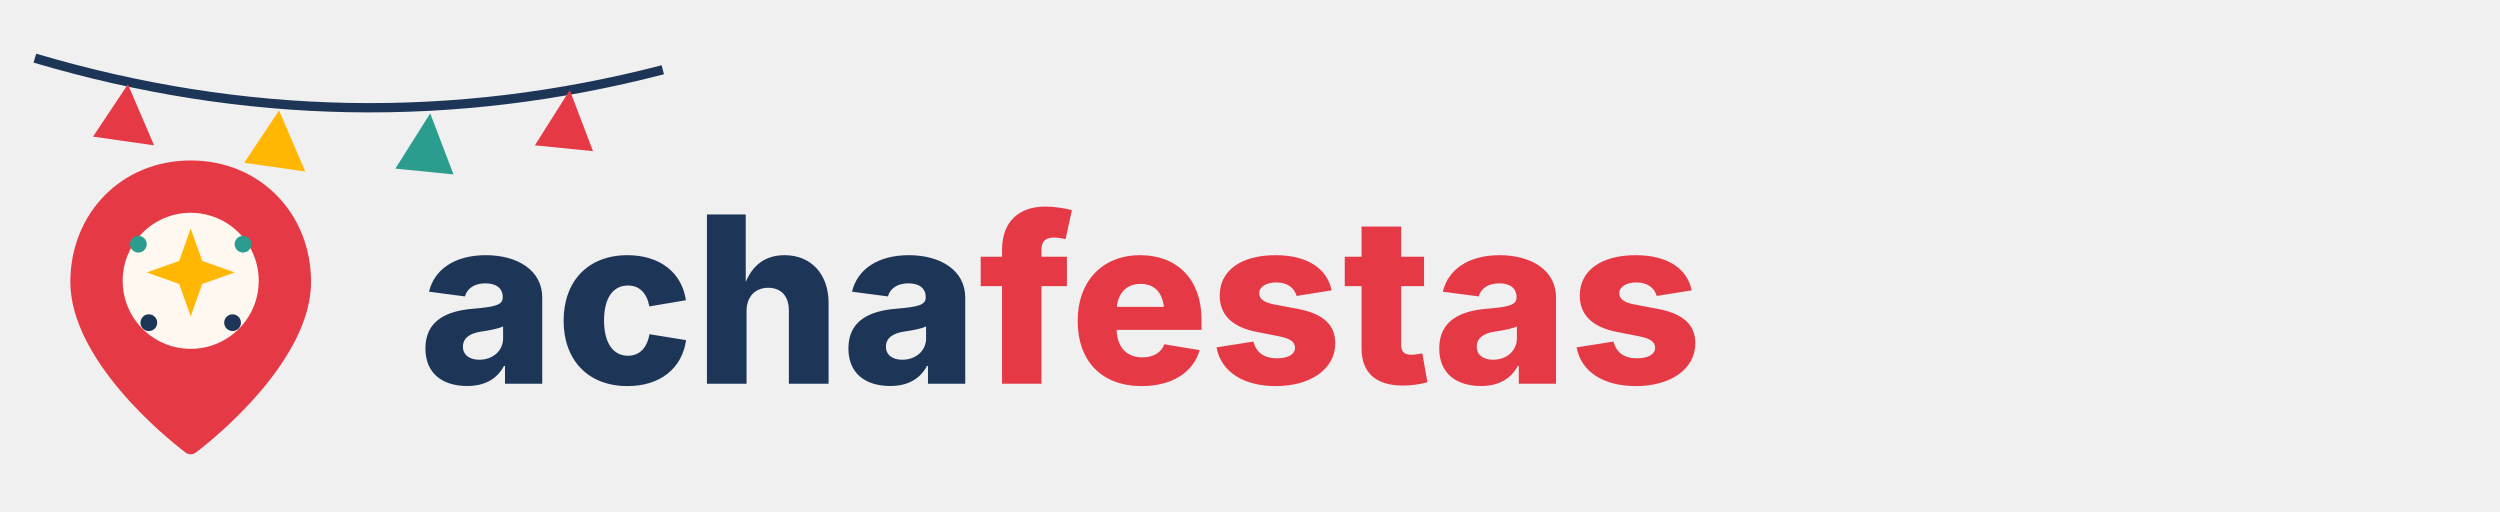
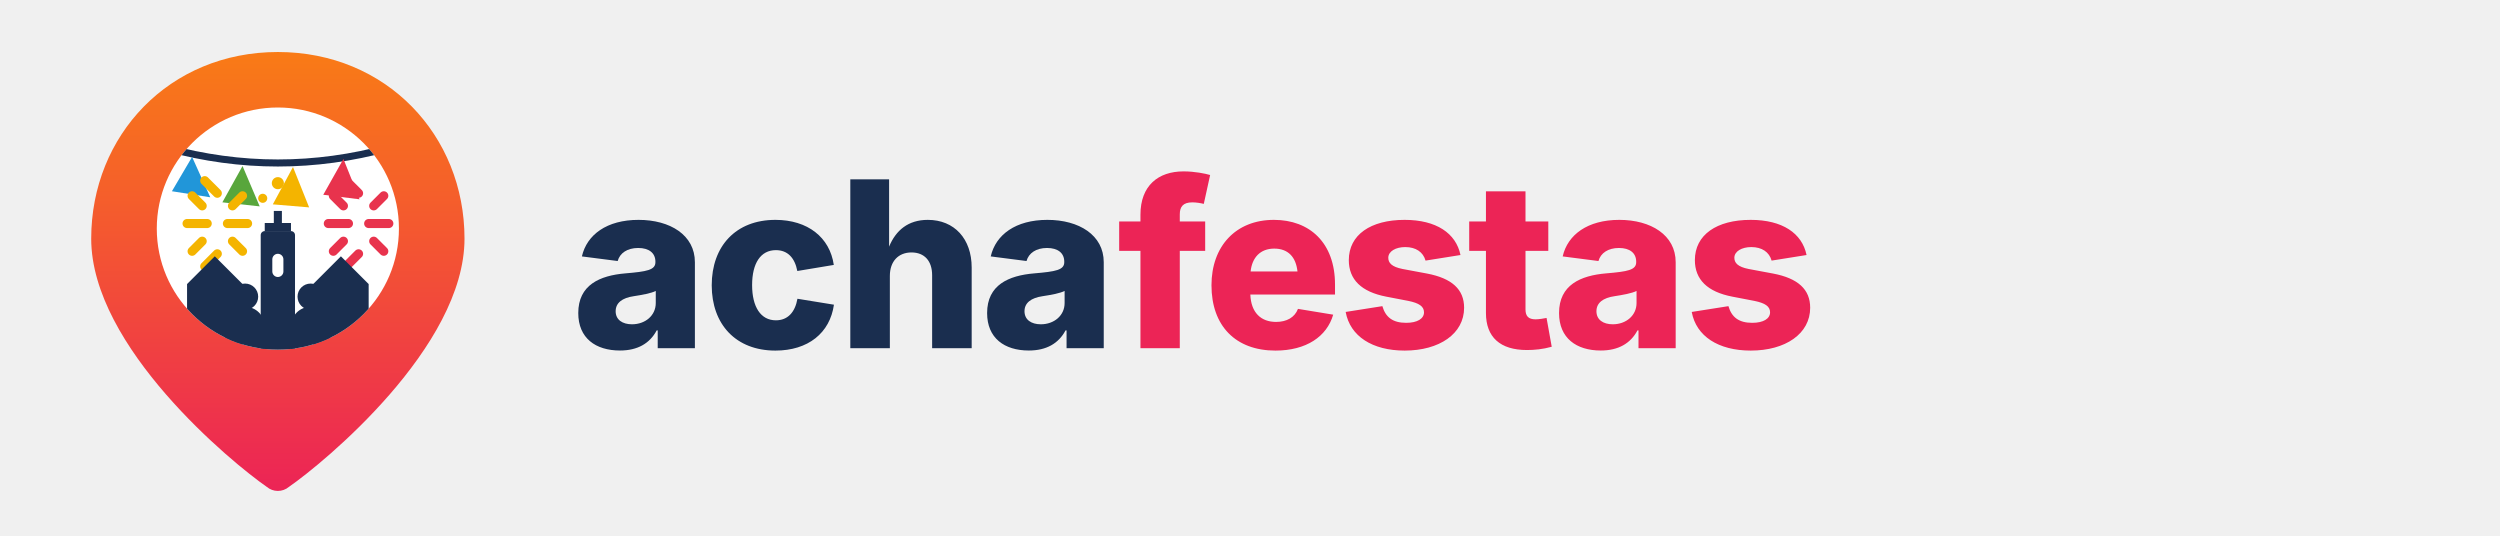
- <svg xmlns="http://www.w3.org/2000/svg" viewBox="0 0 430 88">
-   <g>
-     <path d="M6 10 Q60 26 114 12" fill="none" stroke="#1D3557" stroke-width="1.6" />
-     <path d="M22 14.5 l4.5 10.5 -10.5 -1.5 Z" fill="#E63946" />
-     <path d="M48 19 l4.5 10.5 -10.5 -1.5 Z" fill="#FFB703" />
-     <path d="M74 19.5 l4 10.5 -10 -1 Z" fill="#2A9D8F" />
-     <path d="M98 15.5 l4 10.5 -10 -1 Z" fill="#E63946" />
+ <svg xmlns="http://www.w3.org/2000/svg" viewBox="0 0 560 120">
+   <defs>
+     <linearGradient id="pinGrad" x1="0" y1="0" x2="0" y2="1">
+       <stop offset="0" stop-color="#F97B16" />
+       <stop offset="1" stop-color="#EC2456" />
+     </linearGradient>
+     <clipPath id="janela">
+       <circle cx="48" cy="40" r="24" />
+     </clipPath>
+   </defs>
+   <g transform="translate(8,6) scale(1.13)">
+     <path d="M48 5 C26.5 5 11 21.5 11 42 C11 63.5 39 86.5 45.8 91.2 a3.4 3.4 0 0 0 4.4 0 C57 86.5 85 63.5 85 42 C85 21.5 69.5 5 48 5 Z" fill="url(#pinGrad)" />
+     <circle cx="48" cy="40" r="24" fill="#FFFFFF" />
+     <g clip-path="url(#janela)">
+       <path d="M26 24 Q48 30 70 24" fill="none" stroke="#1A2E4F" stroke-width="1.4" />
+       <path d="M31 25.8 l3.6 8 -7.6 -1.2 Z" fill="#2196D9" />
+       <path d="M41 27.6 l3.4 8 -7.4 -0.8 Z" fill="#58A63C" />
+       <path d="M51 27.8 l3.2 8 -7.2 -0.6 Z" fill="#F4B400" />
+       <path d="M61 26.2 l3.2 8 -7.2 -0.9 Z" fill="#E8334D" />
+       <g stroke="#F4B400" stroke-width="1.8" stroke-linecap="round">
+         <path d="M30 39 h4 M38 39 h4 M36 33 l-2.5 -2.5 M36 45 l-2.5 2.5 M39 35.5 l2 -2 M33 35.5 l-2 -2 M33 42.5 l-2 2 M39 42.5 l2 2" />
+       </g>
+       <g stroke="#E8334D" stroke-width="1.8" stroke-linecap="round">
+         <path d="M58 39 h4 M66 39 h4 M64 33 l-2.5 -2.5 M64 45 l-2.5 2.5 M67 35.5 l2 -2 M61 35.5 l-2 -2 M61 42.5 l-2 2 M67 42.5 l2 2" />
+       </g>
+       <g fill="#F4B400">
+         <circle cx="48" cy="31" r="1.2" />
+         <circle cx="45" cy="34" r="0.9" />
+         <circle cx="51" cy="34" r="0.9" />
+       </g>
+       <g fill="#1A2E4F">
+         <path d="M45.4 40.5 h5.2 v-1.6 h-1.8 v-2.4 h-1.6 v2.4 h-1.8 Z" />
+         <rect x="44.6" y="40.5" width="6.8" height="24" rx="0.8" />
+         <rect x="46.9" y="45" width="2.2" height="4.6" rx="1.1" fill="#FFFFFF" />
+         <path d="M30 51 l5.5 -5.5 5.5 5.5 v14 h-11 Z" />
+         <path d="M55 51 l5.5 -5.5 5.5 5.5 v14 h-11 Z" />
+         <circle cx="41.5" cy="53.5" r="2.6" />
+         <path d="M37.6 64 v-4.6 a3.9 3.9 0 0 1 7.8 0 V64 Z" />
+         <circle cx="54.5" cy="53.5" r="2.6" />
+         <path d="M50.6 64 v-4.6 a3.9 3.9 0 0 1 7.8 0 V64 Z" />
+       </g>
+     </g>
  </g>
-   <g transform="translate(4,24) scale(0.9)">
-     <path d="M32 4 C18.7 4 9 14.2 9 27.2 C9 42 27 56.8 31 59.8 a1.6 1.6 0 0 0 2 0 C37 56.8 55 42 55 27.2 C55 14.2 45.3 4 32 4 Z" fill="#E63946" />
-     <circle cx="32" cy="27" r="13" fill="#FFF8F0" />
-     <path d="M32 17 l2.2 6.2 6.2 2.2 -6.2 2.2 -2.2 6.2 -2.2 -6.2 -6.2 -2.2 6.2 -2.2 Z" fill="#FFB703" />
-     <circle cx="22" cy="20" r="1.6" fill="#2A9D8F" />
-     <circle cx="42" cy="20" r="1.6" fill="#2A9D8F" />
-     <circle cx="24" cy="35" r="1.6" fill="#1D3557" />
-     <circle cx="40" cy="35" r="1.6" fill="#1D3557" />
-   </g>
-   <text x="72" y="66" font-family="system-ui, -apple-system, 'Segoe UI', sans-serif" font-size="40" font-weight="800" fill="#1D3557">acha<tspan fill="#E63946">festas</tspan>
+   <text x="128" y="78" font-family="system-ui, -apple-system, 'Segoe UI', sans-serif" font-size="52" font-weight="800" letter-spacing="-1" fill="#1A2E4F">acha<tspan fill="#EC2456">festas</tspan>
  </text>
</svg>
